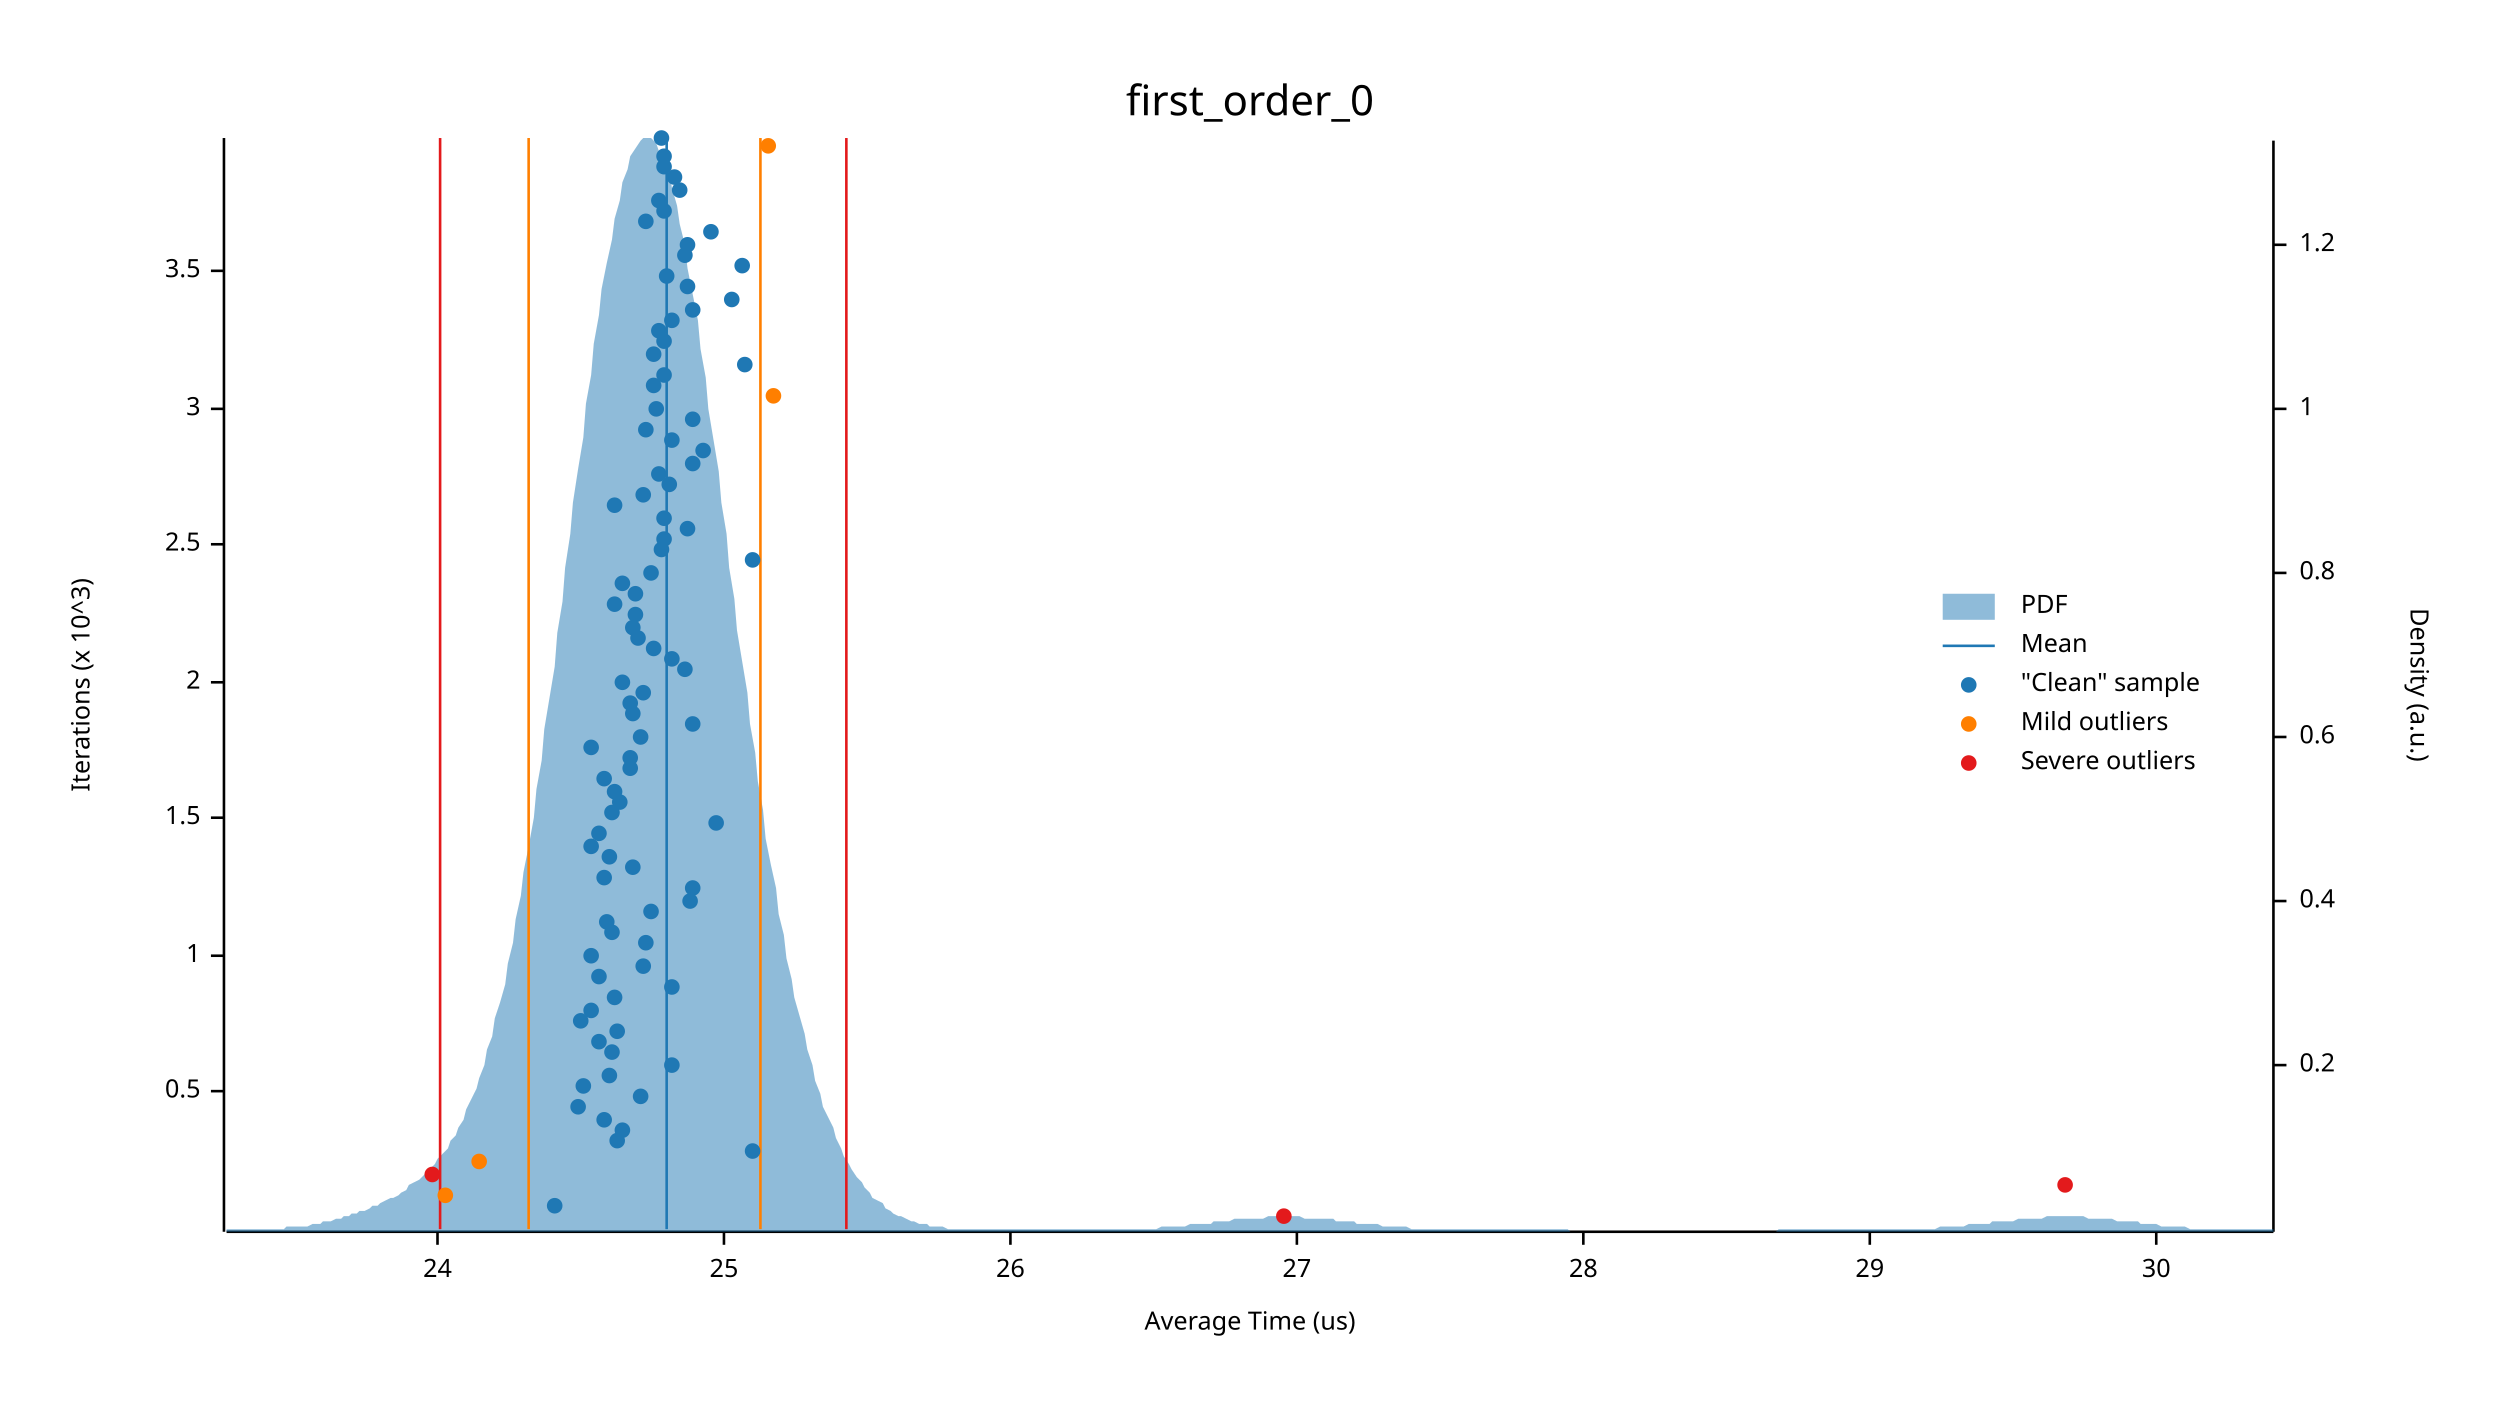
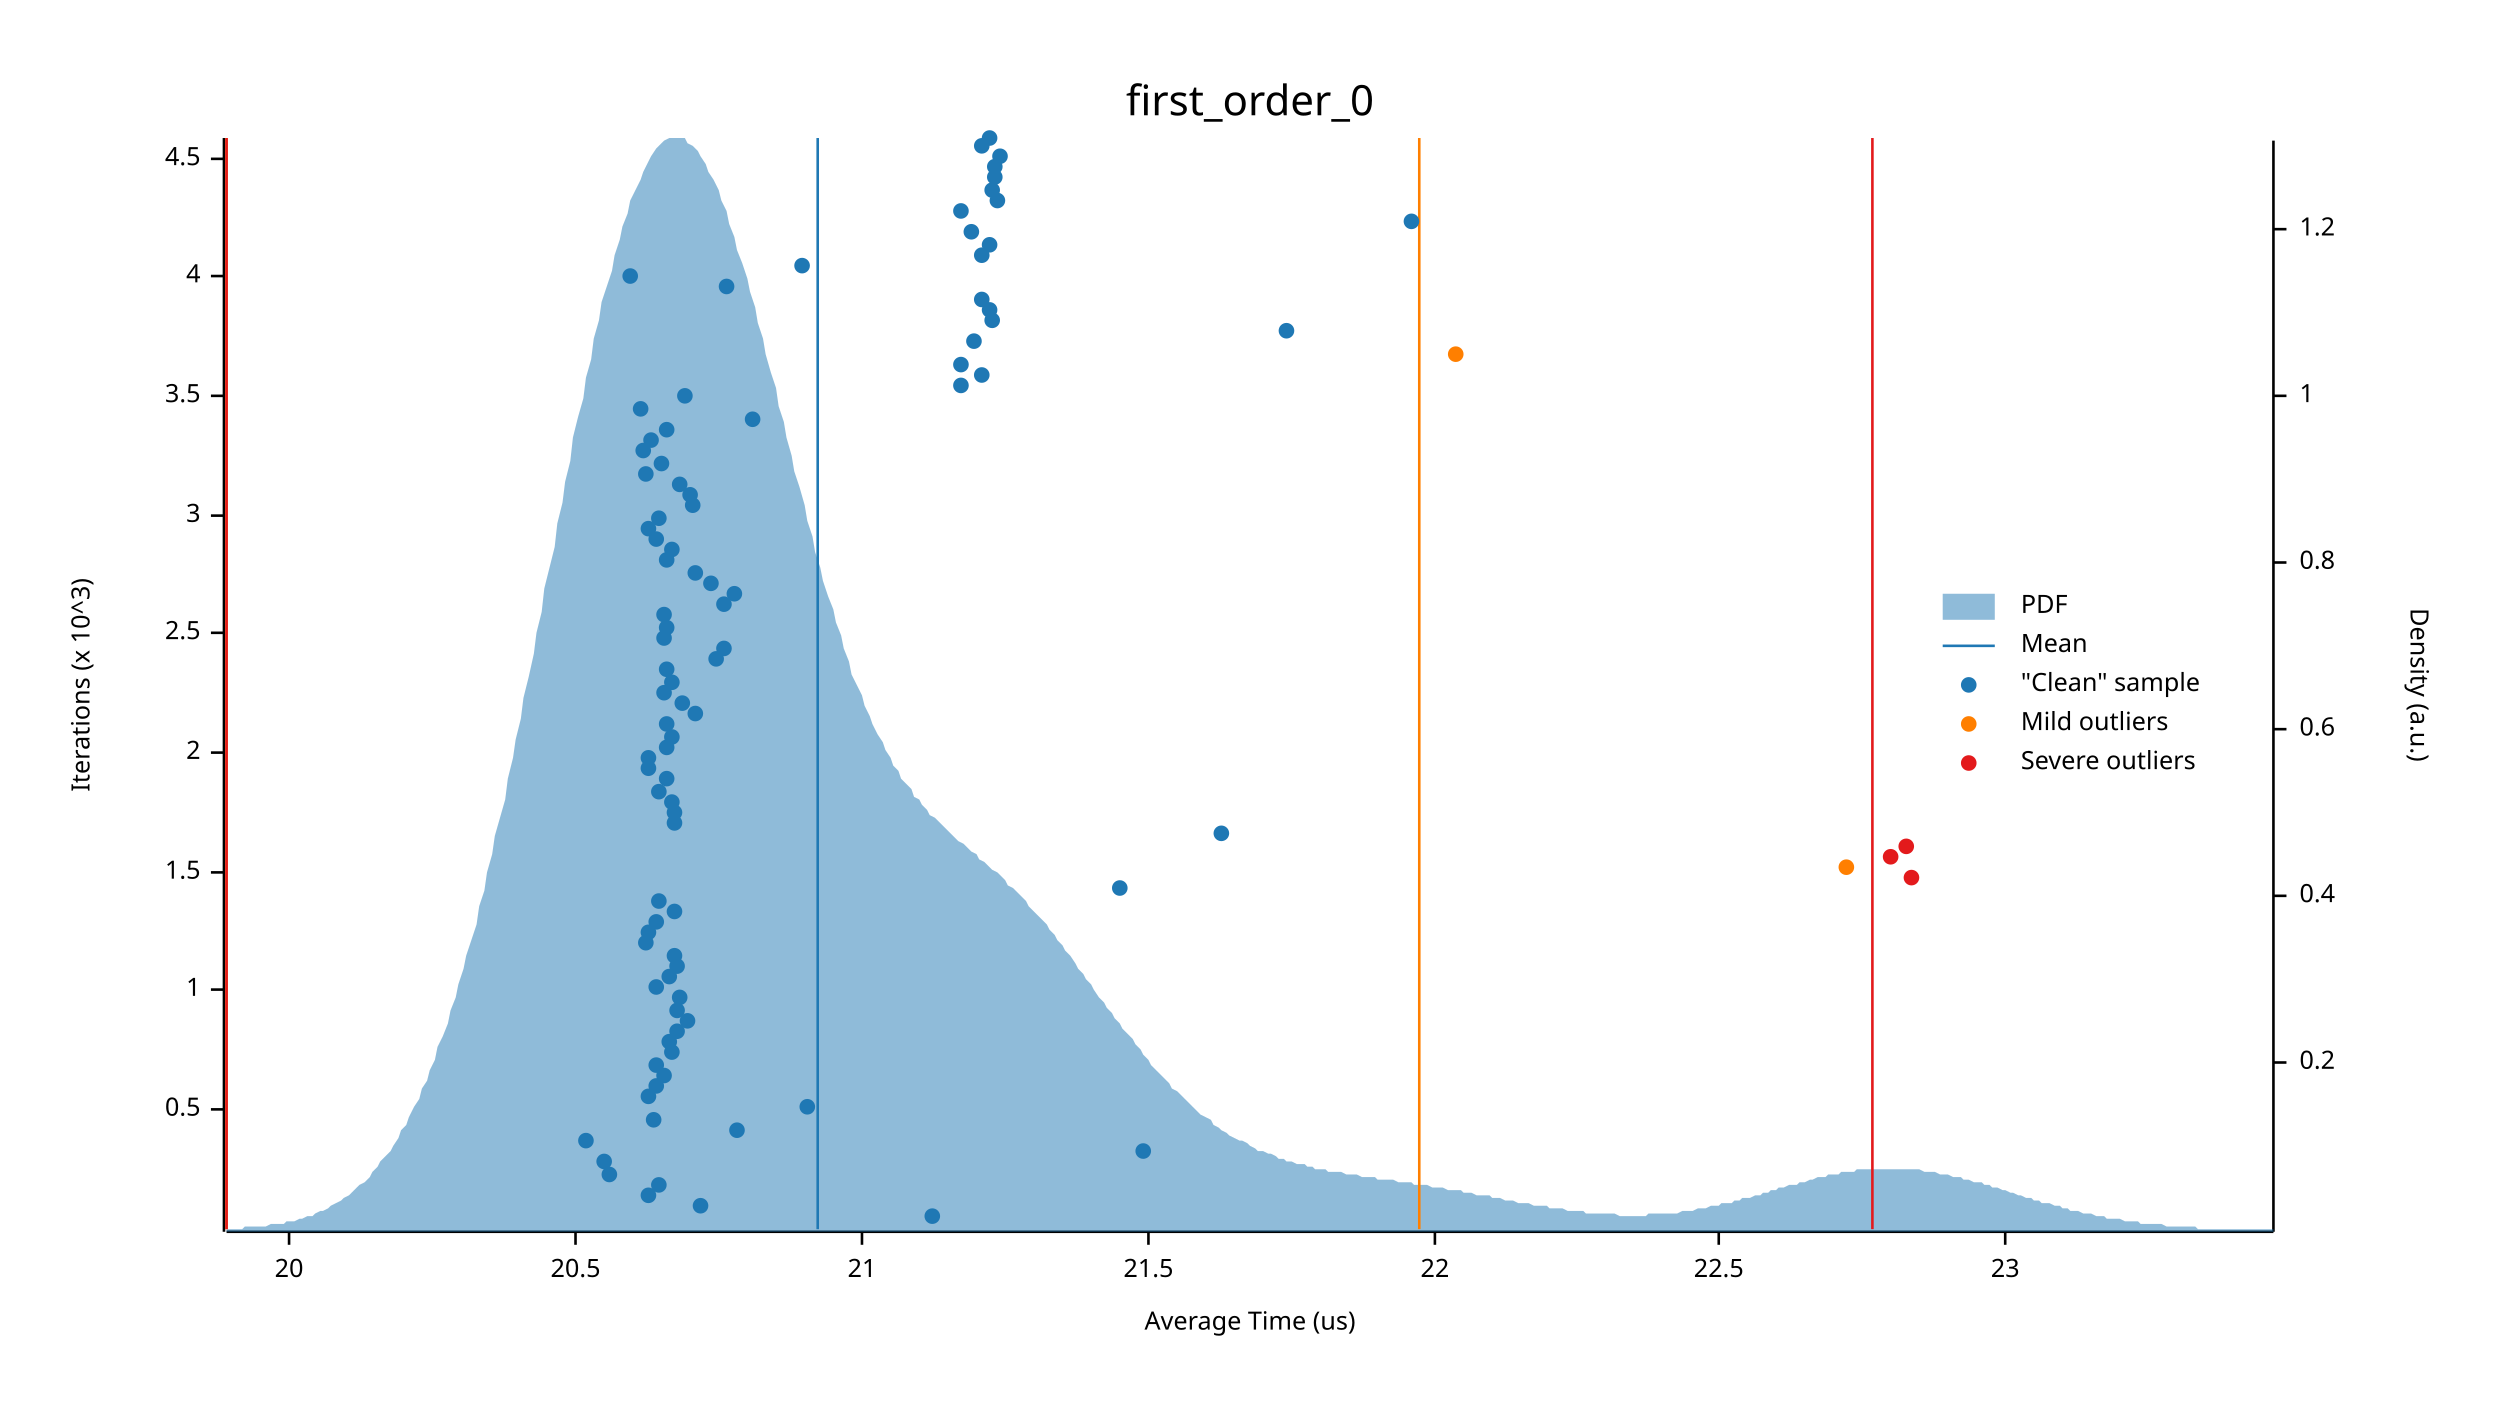
<svg xmlns="http://www.w3.org/2000/svg" width="960" height="540" viewBox="0 0 960 540">
  <text x="480" y="32" dy="0.76em" text-anchor="middle" font-family="sans-serif" font-size="16.129" opacity="1" fill="#000000">
first_order_0
</text>
  <text x="27" y="263" dy="0.76em" text-anchor="middle" font-family="sans-serif" font-size="9.677" opacity="1" fill="#000000" transform="rotate(270, 27, 263)">
Iterations (x 10^3)
</text>
  <text x="480" y="513" dy="-0.5ex" text-anchor="middle" font-family="sans-serif" font-size="9.677" opacity="1" fill="#000000">
Average Time (us)
</text>
  <polyline fill="none" opacity="1" stroke="#000000" stroke-width="1" points="86,53 86,473 " />
-   <text x="77" y="419" dy="0.5ex" text-anchor="end" font-family="sans-serif" font-size="9.677" opacity="1" fill="#000000">
+   <text x="77" y="426" dy="0.5ex" text-anchor="end" font-family="sans-serif" font-size="9.677" opacity="1" fill="#000000">
0.5
</text>
-   <polyline fill="none" opacity="1" stroke="#000000" stroke-width="1" points="81,419 86,419 " />
-   <text x="77" y="367" dy="0.5ex" text-anchor="end" font-family="sans-serif" font-size="9.677" opacity="1" fill="#000000">
+   <polyline fill="none" opacity="1" stroke="#000000" stroke-width="1" points="81,426 86,426 " />
+   <text x="77" y="380" dy="0.5ex" text-anchor="end" font-family="sans-serif" font-size="9.677" opacity="1" fill="#000000">
1
</text>
-   <polyline fill="none" opacity="1" stroke="#000000" stroke-width="1" points="81,367 86,367 " />
-   <text x="77" y="314" dy="0.5ex" text-anchor="end" font-family="sans-serif" font-size="9.677" opacity="1" fill="#000000">
+   <polyline fill="none" opacity="1" stroke="#000000" stroke-width="1" points="81,380 86,380 " />
+   <text x="77" y="335" dy="0.5ex" text-anchor="end" font-family="sans-serif" font-size="9.677" opacity="1" fill="#000000">
1.5
</text>
-   <polyline fill="none" opacity="1" stroke="#000000" stroke-width="1" points="81,314 86,314 " />
-   <text x="77" y="262" dy="0.5ex" text-anchor="end" font-family="sans-serif" font-size="9.677" opacity="1" fill="#000000">
+   <polyline fill="none" opacity="1" stroke="#000000" stroke-width="1" points="81,335 86,335 " />
+   <text x="77" y="289" dy="0.5ex" text-anchor="end" font-family="sans-serif" font-size="9.677" opacity="1" fill="#000000">
2
</text>
-   <polyline fill="none" opacity="1" stroke="#000000" stroke-width="1" points="81,262 86,262 " />
-   <text x="77" y="209" dy="0.5ex" text-anchor="end" font-family="sans-serif" font-size="9.677" opacity="1" fill="#000000">
+   <polyline fill="none" opacity="1" stroke="#000000" stroke-width="1" points="81,289 86,289 " />
+   <text x="77" y="243" dy="0.5ex" text-anchor="end" font-family="sans-serif" font-size="9.677" opacity="1" fill="#000000">
2.5
</text>
-   <polyline fill="none" opacity="1" stroke="#000000" stroke-width="1" points="81,209 86,209 " />
-   <text x="77" y="157" dy="0.5ex" text-anchor="end" font-family="sans-serif" font-size="9.677" opacity="1" fill="#000000">
+   <polyline fill="none" opacity="1" stroke="#000000" stroke-width="1" points="81,243 86,243 " />
+   <text x="77" y="198" dy="0.5ex" text-anchor="end" font-family="sans-serif" font-size="9.677" opacity="1" fill="#000000">
3
</text>
-   <polyline fill="none" opacity="1" stroke="#000000" stroke-width="1" points="81,157 86,157 " />
-   <text x="77" y="104" dy="0.5ex" text-anchor="end" font-family="sans-serif" font-size="9.677" opacity="1" fill="#000000">
+   <polyline fill="none" opacity="1" stroke="#000000" stroke-width="1" points="81,198 86,198 " />
+   <text x="77" y="152" dy="0.5ex" text-anchor="end" font-family="sans-serif" font-size="9.677" opacity="1" fill="#000000">
3.5
</text>
-   <polyline fill="none" opacity="1" stroke="#000000" stroke-width="1" points="81,104 86,104 " />
+   <polyline fill="none" opacity="1" stroke="#000000" stroke-width="1" points="81,152 86,152 " />
+   <text x="77" y="106" dy="0.5ex" text-anchor="end" font-family="sans-serif" font-size="9.677" opacity="1" fill="#000000">
+ 4
+ </text>
+   <polyline fill="none" opacity="1" stroke="#000000" stroke-width="1" points="81,106 86,106 " />
+   <text x="77" y="61" dy="0.5ex" text-anchor="end" font-family="sans-serif" font-size="9.677" opacity="1" fill="#000000">
+ 4.5
+ </text>
+   <polyline fill="none" opacity="1" stroke="#000000" stroke-width="1" points="81,61 86,61 " />
  <polyline fill="none" opacity="1" stroke="#000000" stroke-width="1" points="87,473 873,473 " />
-   <text x="168" y="483" dy="0.76em" text-anchor="middle" font-family="sans-serif" font-size="9.677" opacity="1" fill="#000000">
- 24
- </text>
-   <polyline fill="none" opacity="1" stroke="#000000" stroke-width="1" points="168,473 168,478 " />
-   <text x="278" y="483" dy="0.76em" text-anchor="middle" font-family="sans-serif" font-size="9.677" opacity="1" fill="#000000">
- 25
- </text>
-   <polyline fill="none" opacity="1" stroke="#000000" stroke-width="1" points="278,473 278,478 " />
-   <text x="388" y="483" dy="0.76em" text-anchor="middle" font-family="sans-serif" font-size="9.677" opacity="1" fill="#000000">
- 26
- </text>
-   <polyline fill="none" opacity="1" stroke="#000000" stroke-width="1" points="388,473 388,478 " />
-   <text x="498" y="483" dy="0.76em" text-anchor="middle" font-family="sans-serif" font-size="9.677" opacity="1" fill="#000000">
- 27
- </text>
-   <polyline fill="none" opacity="1" stroke="#000000" stroke-width="1" points="498,473 498,478 " />
-   <text x="608" y="483" dy="0.76em" text-anchor="middle" font-family="sans-serif" font-size="9.677" opacity="1" fill="#000000">
- 28
- </text>
-   <polyline fill="none" opacity="1" stroke="#000000" stroke-width="1" points="608,473 608,478 " />
-   <text x="718" y="483" dy="0.76em" text-anchor="middle" font-family="sans-serif" font-size="9.677" opacity="1" fill="#000000">
- 29
- </text>
-   <polyline fill="none" opacity="1" stroke="#000000" stroke-width="1" points="718,473 718,478 " />
-   <text x="828" y="483" dy="0.76em" text-anchor="middle" font-family="sans-serif" font-size="9.677" opacity="1" fill="#000000">
- 30
- </text>
-   <polyline fill="none" opacity="1" stroke="#000000" stroke-width="1" points="828,473 828,478 " />
+   <text x="111" y="483" dy="0.76em" text-anchor="middle" font-family="sans-serif" font-size="9.677" opacity="1" fill="#000000">
+ 20
+ </text>
+   <polyline fill="none" opacity="1" stroke="#000000" stroke-width="1" points="111,473 111,478 " />
+   <text x="221" y="483" dy="0.76em" text-anchor="middle" font-family="sans-serif" font-size="9.677" opacity="1" fill="#000000">
+ 20.5
+ </text>
+   <polyline fill="none" opacity="1" stroke="#000000" stroke-width="1" points="221,473 221,478 " />
+   <text x="331" y="483" dy="0.76em" text-anchor="middle" font-family="sans-serif" font-size="9.677" opacity="1" fill="#000000">
+ 21
+ </text>
+   <polyline fill="none" opacity="1" stroke="#000000" stroke-width="1" points="331,473 331,478 " />
+   <text x="441" y="483" dy="0.76em" text-anchor="middle" font-family="sans-serif" font-size="9.677" opacity="1" fill="#000000">
+ 21.5
+ </text>
+   <polyline fill="none" opacity="1" stroke="#000000" stroke-width="1" points="441,473 441,478 " />
+   <text x="551" y="483" dy="0.76em" text-anchor="middle" font-family="sans-serif" font-size="9.677" opacity="1" fill="#000000">
+ 22
+ </text>
+   <polyline fill="none" opacity="1" stroke="#000000" stroke-width="1" points="551,473 551,478 " />
+   <text x="660" y="483" dy="0.76em" text-anchor="middle" font-family="sans-serif" font-size="9.677" opacity="1" fill="#000000">
+ 22.5
+ </text>
+   <polyline fill="none" opacity="1" stroke="#000000" stroke-width="1" points="660,473 660,478 " />
+   <text x="770" y="483" dy="0.76em" text-anchor="middle" font-family="sans-serif" font-size="9.677" opacity="1" fill="#000000">
+ 23
+ </text>
+   <polyline fill="none" opacity="1" stroke="#000000" stroke-width="1" points="770,473 770,478 " />
  <text x="933" y="263" dy="0.76em" text-anchor="middle" font-family="sans-serif" font-size="9.677" opacity="1" fill="#000000" transform="rotate(90, 933, 263)">
Density (a.u.)
</text>
  <polyline fill="none" opacity="1" stroke="#000000" stroke-width="1" points="873,54 873,473 " />
-   <text x="883" y="409" dy="0.5ex" text-anchor="start" font-family="sans-serif" font-size="9.677" opacity="1" fill="#000000">
+   <text x="883" y="408" dy="0.5ex" text-anchor="start" font-family="sans-serif" font-size="9.677" opacity="1" fill="#000000">
0.2
</text>
-   <polyline fill="none" opacity="1" stroke="#000000" stroke-width="1" points="873,409 878,409 " />
-   <text x="883" y="346" dy="0.5ex" text-anchor="start" font-family="sans-serif" font-size="9.677" opacity="1" fill="#000000">
+   <polyline fill="none" opacity="1" stroke="#000000" stroke-width="1" points="873,408 878,408 " />
+   <text x="883" y="344" dy="0.5ex" text-anchor="start" font-family="sans-serif" font-size="9.677" opacity="1" fill="#000000">
0.4
</text>
-   <polyline fill="none" opacity="1" stroke="#000000" stroke-width="1" points="873,346 878,346 " />
-   <text x="883" y="283" dy="0.5ex" text-anchor="start" font-family="sans-serif" font-size="9.677" opacity="1" fill="#000000">
+   <polyline fill="none" opacity="1" stroke="#000000" stroke-width="1" points="873,344 878,344 " />
+   <text x="883" y="280" dy="0.5ex" text-anchor="start" font-family="sans-serif" font-size="9.677" opacity="1" fill="#000000">
0.6
</text>
-   <polyline fill="none" opacity="1" stroke="#000000" stroke-width="1" points="873,283 878,283 " />
-   <text x="883" y="220" dy="0.5ex" text-anchor="start" font-family="sans-serif" font-size="9.677" opacity="1" fill="#000000">
+   <polyline fill="none" opacity="1" stroke="#000000" stroke-width="1" points="873,280 878,280 " />
+   <text x="883" y="216" dy="0.5ex" text-anchor="start" font-family="sans-serif" font-size="9.677" opacity="1" fill="#000000">
0.8
</text>
-   <polyline fill="none" opacity="1" stroke="#000000" stroke-width="1" points="873,220 878,220 " />
-   <text x="883" y="157" dy="0.5ex" text-anchor="start" font-family="sans-serif" font-size="9.677" opacity="1" fill="#000000">
+   <polyline fill="none" opacity="1" stroke="#000000" stroke-width="1" points="873,216 878,216 " />
+   <text x="883" y="152" dy="0.5ex" text-anchor="start" font-family="sans-serif" font-size="9.677" opacity="1" fill="#000000">
1
</text>
-   <polyline fill="none" opacity="1" stroke="#000000" stroke-width="1" points="873,157 878,157 " />
-   <text x="883" y="94" dy="0.5ex" text-anchor="start" font-family="sans-serif" font-size="9.677" opacity="1" fill="#000000">
+   <polyline fill="none" opacity="1" stroke="#000000" stroke-width="1" points="873,152 878,152 " />
+   <text x="883" y="88" dy="0.5ex" text-anchor="start" font-family="sans-serif" font-size="9.677" opacity="1" fill="#000000">
1.2
</text>
-   <polyline fill="none" opacity="1" stroke="#000000" stroke-width="1" points="873,94 878,94 " />
-   <polygon opacity="0.5" fill="#1F78B4" points="87,472 88,472 90,472 91,472 93,472 94,472 96,472 98,472 99,472 101,472 102,472 104,472 105,472 107,472 109,472 110,471 112,471 113,471 115,471 116,471 118,471 120,470 121,470 123,470 124,469 126,469 127,469 129,468 131,468 132,467 134,467 135,466 137,466 138,465 140,465 142,464 143,463 145,463 146,462 148,461 150,460 151,460 153,459 154,458 156,457 157,455 159,454 161,453 162,452 164,450 165,449 167,447 168,445 170,443 172,441 173,438 175,436 176,433 178,430 179,426 181,422 183,418 184,414 186,409 187,403 189,398 190,391 192,385 194,378 195,370 197,362 198,353 200,344 201,335 203,325 205,314 206,303 208,292 209,280 211,268 213,256 214,243 216,231 217,218 219,205 220,193 222,180 224,168 225,155 227,144 228,132 230,121 231,111 233,101 235,92 236,84 238,77 239,70 241,65 242,60 244,57 246,54 247,53 249,53 250,53 252,55 253,58 255,62 257,66 258,72 260,79 261,86 263,94 264,103 266,113 268,123 269,134 271,145 272,157 274,169 276,181 277,193 279,205 280,218 282,230 283,242 285,254 287,266 288,278 290,289 291,300 293,311 294,322 296,332 298,341 299,351 301,359 302,368 304,376 305,383 307,390 309,397 310,403 312,409 313,415 315,420 316,425 318,429 320,433 321,437 323,441 324,444 326,447 327,449 329,452 331,454 332,456 334,458 335,460 337,461 339,462 340,464 342,465 343,466 345,467 346,467 348,468 350,469 351,469 353,470 354,470 356,470 357,471 359,471 361,471 362,471 364,472 365,472 367,472 368,472 370,472 372,472 373,472 375,472 376,472 378,472 379,472 381,472 383,472 384,472 386,472 387,472 389,472 391,472 392,472 394,472 395,472 397,472 398,472 400,472 402,472 403,472 405,472 406,472 408,472 409,472 411,472 413,472 414,472 416,472 417,472 419,472 420,472 422,472 424,472 425,472 427,472 428,472 430,472 431,472 433,472 435,472 436,472 438,472 439,472 441,472 442,472 444,472 446,471 447,471 449,471 450,471 452,471 454,471 455,471 457,470 458,470 460,470 461,470 463,470 465,470 466,469 468,469 469,469 471,469 472,469 474,468 476,468 477,468 479,468 480,468 482,468 483,468 485,468 487,467 488,467 490,467 491,467 493,467 494,467 496,467 498,467 499,467 501,468 502,468 504,468 505,468 507,468 509,468 510,468 512,468 513,469 515,469 517,469 518,469 520,469 521,470 523,470 524,470 526,470 528,470 529,470 531,471 532,471 534,471 535,471 537,471 539,471 540,471 542,472 543,472 545,472 546,472 548,472 550,472 551,472 553,472 554,472 556,472 557,472 559,472 561,472 562,472 564,472 565,472 567,472 568,472 570,472 572,472 573,472 575,472 576,472 578,472 580,472 581,472 583,472 584,472 586,472 587,472 589,472 591,472 592,472 594,472 595,472 597,472 598,472 600,472 602,472 603,473 605,473 606,473 608,473 609,473 611,473 613,473 614,473 616,473 617,473 619,473 620,473 622,473 624,473 625,473 627,473 628,473 630,473 632,473 633,473 635,473 636,473 638,473 639,473 641,473 643,473 644,473 646,473 647,473 649,473 650,473 652,473 654,473 655,473 657,473 658,473 660,473 661,473 663,473 665,473 666,473 668,473 669,473 671,473 672,473 674,473 676,473 677,473 679,473 680,473 682,473 683,472 685,472 687,472 688,472 690,472 691,472 693,472 695,472 696,472 698,472 699,472 701,472 702,472 704,472 706,472 707,472 709,472 710,472 712,472 713,472 715,472 717,472 718,472 720,472 721,472 723,472 724,472 726,472 728,472 729,472 731,472 732,472 734,472 735,472 737,472 739,472 740,472 742,472 743,472 745,471 746,471 748,471 750,471 751,471 753,471 754,471 756,470 758,470 759,470 761,470 762,470 764,470 765,469 767,469 769,469 770,469 772,469 773,469 775,468 776,468 778,468 780,468 781,468 783,468 784,468 786,467 787,467 789,467 791,467 792,467 794,467 795,467 797,467 798,467 800,467 802,468 803,468 805,468 806,468 808,468 809,468 811,468 813,469 814,469 816,469 817,469 819,469 821,469 822,470 824,470 825,470 827,470 828,470 830,471 832,471 833,471 835,471 836,471 838,471 839,471 841,472 843,472 844,472 846,472 847,472 849,472 850,472 852,472 854,472 855,472 857,472 858,472 860,472 861,472 863,472 865,472 866,472 868,472 869,472 871,472 873,472 873,473 87,473 " />
-   <polyline fill="none" opacity="1" stroke="#1F78B4" stroke-width="1" points="256,472 256,53 " />
-   <polyline fill="none" opacity="1" stroke="#FF7F00" stroke-width="1" points="203,472 203,53 " />
-   <polyline fill="none" opacity="1" stroke="#FF7F00" stroke-width="1" points="292,472 292,53 " />
-   <polyline fill="none" opacity="1" stroke="#E31A1C" stroke-width="1" points="169,472 169,53 " />
-   <polyline fill="none" opacity="1" stroke="#E31A1C" stroke-width="1" points="325,472 325,53 " />
-   <circle cx="213" cy="463" r="3" opacity="1" fill="#1F78B4" stroke="none" />
-   <circle cx="289" cy="442" r="3" opacity="1" fill="#1F78B4" stroke="none" />
-   <circle cx="237" cy="438" r="3" opacity="1" fill="#1F78B4" stroke="none" />
-   <circle cx="239" cy="434" r="3" opacity="1" fill="#1F78B4" stroke="none" />
-   <circle cx="232" cy="430" r="3" opacity="1" fill="#1F78B4" stroke="none" />
-   <circle cx="222" cy="425" r="3" opacity="1" fill="#1F78B4" stroke="none" />
-   <circle cx="246" cy="421" r="3" opacity="1" fill="#1F78B4" stroke="none" />
-   <circle cx="224" cy="417" r="3" opacity="1" fill="#1F78B4" stroke="none" />
-   <circle cx="234" cy="413" r="3" opacity="1" fill="#1F78B4" stroke="none" />
-   <circle cx="258" cy="409" r="3" opacity="1" fill="#1F78B4" stroke="none" />
-   <circle cx="235" cy="404" r="3" opacity="1" fill="#1F78B4" stroke="none" />
-   <circle cx="230" cy="400" r="3" opacity="1" fill="#1F78B4" stroke="none" />
-   <circle cx="237" cy="396" r="3" opacity="1" fill="#1F78B4" stroke="none" />
-   <circle cx="223" cy="392" r="3" opacity="1" fill="#1F78B4" stroke="none" />
-   <circle cx="227" cy="388" r="3" opacity="1" fill="#1F78B4" stroke="none" />
-   <circle cx="236" cy="383" r="3" opacity="1" fill="#1F78B4" stroke="none" />
-   <circle cx="258" cy="379" r="3" opacity="1" fill="#1F78B4" stroke="none" />
-   <circle cx="230" cy="375" r="3" opacity="1" fill="#1F78B4" stroke="none" />
-   <circle cx="247" cy="371" r="3" opacity="1" fill="#1F78B4" stroke="none" />
-   <circle cx="227" cy="367" r="3" opacity="1" fill="#1F78B4" stroke="none" />
+   <polyline fill="none" opacity="1" stroke="#000000" stroke-width="1" points="873,88 878,88 " />
+   <polygon opacity="0.5" fill="#1F78B4" points="87,472 88,472 90,472 91,472 93,472 94,471 96,471 98,471 99,471 101,471 102,471 104,470 105,470 107,470 109,470 110,469 112,469 113,469 115,468 116,468 118,467 120,467 121,466 123,465 124,465 126,464 127,463 129,462 131,461 132,460 134,459 135,458 137,456 138,455 140,454 142,452 143,450 145,448 146,446 148,444 150,442 151,440 153,437 154,434 156,432 157,429 159,425 161,422 162,418 164,415 165,411 167,407 168,402 170,398 172,393 173,388 175,383 176,378 178,372 179,367 181,361 183,355 184,348 186,342 187,335 189,328 190,321 192,314 194,307 195,299 197,291 198,284 200,276 201,268 203,260 205,251 206,243 208,235 209,226 211,218 213,210 214,201 216,193 217,185 219,177 220,168 222,160 224,153 225,145 227,138 228,130 230,123 231,116 233,110 235,104 236,98 238,92 239,87 241,82 242,77 244,73 246,69 247,66 249,62 250,60 252,57 253,56 255,54 257,53 258,53 260,53 261,53 263,53 264,55 266,56 268,58 269,60 271,63 272,66 274,69 276,73 277,77 279,81 280,86 282,91 283,96 285,101 287,107 288,112 290,118 291,124 293,130 294,136 296,143 298,149 299,156 301,162 302,168 304,175 305,181 307,187 309,194 310,200 312,206 313,212 315,218 316,223 318,229 320,234 321,239 323,244 324,249 326,254 327,259 329,263 331,267 332,271 334,275 335,278 337,282 339,285 340,288 342,291 343,294 345,296 346,299 348,301 350,303 351,306 353,307 354,309 356,311 357,313 359,314 361,316 362,317 364,319 365,320 367,322 368,323 370,324 372,326 373,327 375,328 376,330 378,331 379,332 381,334 383,335 384,336 386,338 387,340 389,341 391,343 392,344 394,346 395,348 397,350 398,351 400,353 402,355 403,357 405,359 406,361 408,363 409,365 411,367 413,370 414,372 416,374 417,376 419,378 420,380 422,383 424,385 425,387 427,389 428,391 430,393 431,395 433,397 435,399 436,401 438,403 439,405 441,407 442,409 444,411 446,413 447,414 449,416 450,418 452,419 454,421 455,422 457,424 458,425 460,427 461,428 463,429 465,430 466,432 468,433 469,434 471,435 472,436 474,437 476,438 477,438 479,439 480,440 482,441 483,442 485,442 487,443 488,443 490,444 491,445 493,445 494,446 496,446 498,447 499,447 501,447 502,448 504,448 505,449 507,449 509,449 510,450 512,450 513,450 515,450 517,451 518,451 520,451 521,451 523,452 524,452 526,452 528,452 529,453 531,453 532,453 534,453 535,453 537,454 539,454 540,454 542,454 543,455 545,455 546,455 548,455 550,456 551,456 553,456 554,456 556,457 557,457 559,457 561,457 562,458 564,458 565,458 567,459 568,459 570,459 572,459 573,460 575,460 576,460 578,461 580,461 581,461 583,462 584,462 586,462 587,462 589,463 591,463 592,463 594,463 595,464 597,464 598,464 600,464 602,465 603,465 605,465 606,465 608,465 609,466 611,466 613,466 614,466 616,466 617,466 619,466 620,466 622,467 624,467 625,467 627,467 628,467 630,467 632,467 633,466 635,466 636,466 638,466 639,466 641,466 643,466 644,466 646,465 647,465 649,465 650,465 652,464 654,464 655,464 657,463 658,463 660,463 661,462 663,462 665,462 666,461 668,461 669,460 671,460 672,460 674,459 676,459 677,458 679,458 680,457 682,457 683,456 685,456 687,455 688,455 690,455 691,454 693,454 695,453 696,453 698,452 699,452 701,452 702,451 704,451 706,451 707,450 709,450 710,450 712,450 713,449 715,449 717,449 718,449 720,449 721,449 723,449 724,449 726,449 728,449 729,449 731,449 732,449 734,449 735,449 737,449 739,450 740,450 742,450 743,450 745,451 746,451 748,451 750,452 751,452 753,452 754,453 756,453 758,454 759,454 761,454 762,455 764,455 765,456 767,456 769,457 770,457 772,458 773,458 775,459 776,459 778,460 780,460 781,461 783,461 784,462 786,462 787,462 789,463 791,463 792,464 794,464 795,465 797,465 798,465 800,466 802,466 803,466 805,467 806,467 808,467 809,468 811,468 813,468 814,468 816,469 817,469 819,469 821,469 822,470 824,470 825,470 827,470 828,470 830,470 832,471 833,471 835,471 836,471 838,471 839,471 841,471 843,471 844,472 846,472 847,472 849,472 850,472 852,472 854,472 855,472 857,472 858,472 860,472 861,472 863,472 865,472 866,472 868,472 869,472 871,472 873,472 873,473 87,473 " />
+   <polyline fill="none" opacity="1" stroke="#1F78B4" stroke-width="1" points="314,472 314,53 " />
+   <polyline fill="none" opacity="1" stroke="#FF7F00" stroke-width="1" points="87,472 87,53 " />
+   <polyline fill="none" opacity="1" stroke="#FF7F00" stroke-width="1" points="545,472 545,53 " />
+   <polyline fill="none" opacity="1" stroke="#E31A1C" stroke-width="1" points="87,472 87,53 " />
+   <polyline fill="none" opacity="1" stroke="#E31A1C" stroke-width="1" points="719,472 719,53 " />
+   <circle cx="358" cy="467" r="3" opacity="1" fill="#1F78B4" stroke="none" />
+   <circle cx="269" cy="463" r="3" opacity="1" fill="#1F78B4" stroke="none" />
+   <circle cx="249" cy="459" r="3" opacity="1" fill="#1F78B4" stroke="none" />
+   <circle cx="253" cy="455" r="3" opacity="1" fill="#1F78B4" stroke="none" />
+   <circle cx="234" cy="451" r="3" opacity="1" fill="#1F78B4" stroke="none" />
+   <circle cx="232" cy="446" r="3" opacity="1" fill="#1F78B4" stroke="none" />
+   <circle cx="439" cy="442" r="3" opacity="1" fill="#1F78B4" stroke="none" />
+   <circle cx="225" cy="438" r="3" opacity="1" fill="#1F78B4" stroke="none" />
+   <circle cx="283" cy="434" r="3" opacity="1" fill="#1F78B4" stroke="none" />
+   <circle cx="251" cy="430" r="3" opacity="1" fill="#1F78B4" stroke="none" />
+   <circle cx="310" cy="425" r="3" opacity="1" fill="#1F78B4" stroke="none" />
+   <circle cx="249" cy="421" r="3" opacity="1" fill="#1F78B4" stroke="none" />
+   <circle cx="252" cy="417" r="3" opacity="1" fill="#1F78B4" stroke="none" />
+   <circle cx="255" cy="413" r="3" opacity="1" fill="#1F78B4" stroke="none" />
+   <circle cx="252" cy="409" r="3" opacity="1" fill="#1F78B4" stroke="none" />
+   <circle cx="258" cy="404" r="3" opacity="1" fill="#1F78B4" stroke="none" />
+   <circle cx="257" cy="400" r="3" opacity="1" fill="#1F78B4" stroke="none" />
+   <circle cx="260" cy="396" r="3" opacity="1" fill="#1F78B4" stroke="none" />
+   <circle cx="264" cy="392" r="3" opacity="1" fill="#1F78B4" stroke="none" />
+   <circle cx="260" cy="388" r="3" opacity="1" fill="#1F78B4" stroke="none" />
+   <circle cx="261" cy="383" r="3" opacity="1" fill="#1F78B4" stroke="none" />
+   <circle cx="252" cy="379" r="3" opacity="1" fill="#1F78B4" stroke="none" />
+   <circle cx="257" cy="375" r="3" opacity="1" fill="#1F78B4" stroke="none" />
+   <circle cx="260" cy="371" r="3" opacity="1" fill="#1F78B4" stroke="none" />
+   <circle cx="259" cy="367" r="3" opacity="1" fill="#1F78B4" stroke="none" />
  <circle cx="248" cy="362" r="3" opacity="1" fill="#1F78B4" stroke="none" />
-   <circle cx="235" cy="358" r="3" opacity="1" fill="#1F78B4" stroke="none" />
-   <circle cx="233" cy="354" r="3" opacity="1" fill="#1F78B4" stroke="none" />
-   <circle cx="250" cy="350" r="3" opacity="1" fill="#1F78B4" stroke="none" />
-   <circle cx="265" cy="346" r="3" opacity="1" fill="#1F78B4" stroke="none" />
-   <circle cx="266" cy="341" r="3" opacity="1" fill="#1F78B4" stroke="none" />
-   <circle cx="232" cy="337" r="3" opacity="1" fill="#1F78B4" stroke="none" />
-   <circle cx="243" cy="333" r="3" opacity="1" fill="#1F78B4" stroke="none" />
-   <circle cx="234" cy="329" r="3" opacity="1" fill="#1F78B4" stroke="none" />
-   <circle cx="227" cy="325" r="3" opacity="1" fill="#1F78B4" stroke="none" />
-   <circle cx="230" cy="320" r="3" opacity="1" fill="#1F78B4" stroke="none" />
-   <circle cx="275" cy="316" r="3" opacity="1" fill="#1F78B4" stroke="none" />
-   <circle cx="235" cy="312" r="3" opacity="1" fill="#1F78B4" stroke="none" />
-   <circle cx="238" cy="308" r="3" opacity="1" fill="#1F78B4" stroke="none" />
-   <circle cx="236" cy="304" r="3" opacity="1" fill="#1F78B4" stroke="none" />
-   <circle cx="232" cy="299" r="3" opacity="1" fill="#1F78B4" stroke="none" />
-   <circle cx="242" cy="295" r="3" opacity="1" fill="#1F78B4" stroke="none" />
-   <circle cx="242" cy="291" r="3" opacity="1" fill="#1F78B4" stroke="none" />
-   <circle cx="227" cy="287" r="3" opacity="1" fill="#1F78B4" stroke="none" />
-   <circle cx="246" cy="283" r="3" opacity="1" fill="#1F78B4" stroke="none" />
-   <circle cx="266" cy="278" r="3" opacity="1" fill="#1F78B4" stroke="none" />
-   <circle cx="243" cy="274" r="3" opacity="1" fill="#1F78B4" stroke="none" />
-   <circle cx="242" cy="270" r="3" opacity="1" fill="#1F78B4" stroke="none" />
-   <circle cx="247" cy="266" r="3" opacity="1" fill="#1F78B4" stroke="none" />
-   <circle cx="239" cy="262" r="3" opacity="1" fill="#1F78B4" stroke="none" />
-   <circle cx="263" cy="257" r="3" opacity="1" fill="#1F78B4" stroke="none" />
-   <circle cx="258" cy="253" r="3" opacity="1" fill="#1F78B4" stroke="none" />
-   <circle cx="251" cy="249" r="3" opacity="1" fill="#1F78B4" stroke="none" />
-   <circle cx="245" cy="245" r="3" opacity="1" fill="#1F78B4" stroke="none" />
-   <circle cx="243" cy="241" r="3" opacity="1" fill="#1F78B4" stroke="none" />
-   <circle cx="244" cy="236" r="3" opacity="1" fill="#1F78B4" stroke="none" />
-   <circle cx="236" cy="232" r="3" opacity="1" fill="#1F78B4" stroke="none" />
-   <circle cx="244" cy="228" r="3" opacity="1" fill="#1F78B4" stroke="none" />
-   <circle cx="239" cy="224" r="3" opacity="1" fill="#1F78B4" stroke="none" />
-   <circle cx="250" cy="220" r="3" opacity="1" fill="#1F78B4" stroke="none" />
-   <circle cx="289" cy="215" r="3" opacity="1" fill="#1F78B4" stroke="none" />
-   <circle cx="254" cy="211" r="3" opacity="1" fill="#1F78B4" stroke="none" />
-   <circle cx="255" cy="207" r="3" opacity="1" fill="#1F78B4" stroke="none" />
-   <circle cx="264" cy="203" r="3" opacity="1" fill="#1F78B4" stroke="none" />
-   <circle cx="255" cy="199" r="3" opacity="1" fill="#1F78B4" stroke="none" />
-   <circle cx="236" cy="194" r="3" opacity="1" fill="#1F78B4" stroke="none" />
-   <circle cx="247" cy="190" r="3" opacity="1" fill="#1F78B4" stroke="none" />
-   <circle cx="257" cy="186" r="3" opacity="1" fill="#1F78B4" stroke="none" />
-   <circle cx="253" cy="182" r="3" opacity="1" fill="#1F78B4" stroke="none" />
-   <circle cx="266" cy="178" r="3" opacity="1" fill="#1F78B4" stroke="none" />
-   <circle cx="270" cy="173" r="3" opacity="1" fill="#1F78B4" stroke="none" />
-   <circle cx="258" cy="169" r="3" opacity="1" fill="#1F78B4" stroke="none" />
-   <circle cx="248" cy="165" r="3" opacity="1" fill="#1F78B4" stroke="none" />
-   <circle cx="266" cy="161" r="3" opacity="1" fill="#1F78B4" stroke="none" />
-   <circle cx="252" cy="157" r="3" opacity="1" fill="#1F78B4" stroke="none" />
-   <circle cx="251" cy="148" r="3" opacity="1" fill="#1F78B4" stroke="none" />
-   <circle cx="255" cy="144" r="3" opacity="1" fill="#1F78B4" stroke="none" />
-   <circle cx="286" cy="140" r="3" opacity="1" fill="#1F78B4" stroke="none" />
-   <circle cx="251" cy="136" r="3" opacity="1" fill="#1F78B4" stroke="none" />
-   <circle cx="255" cy="131" r="3" opacity="1" fill="#1F78B4" stroke="none" />
-   <circle cx="253" cy="127" r="3" opacity="1" fill="#1F78B4" stroke="none" />
-   <circle cx="258" cy="123" r="3" opacity="1" fill="#1F78B4" stroke="none" />
-   <circle cx="266" cy="119" r="3" opacity="1" fill="#1F78B4" stroke="none" />
-   <circle cx="281" cy="115" r="3" opacity="1" fill="#1F78B4" stroke="none" />
-   <circle cx="264" cy="110" r="3" opacity="1" fill="#1F78B4" stroke="none" />
-   <circle cx="256" cy="106" r="3" opacity="1" fill="#1F78B4" stroke="none" />
-   <circle cx="285" cy="102" r="3" opacity="1" fill="#1F78B4" stroke="none" />
-   <circle cx="263" cy="98" r="3" opacity="1" fill="#1F78B4" stroke="none" />
-   <circle cx="264" cy="94" r="3" opacity="1" fill="#1F78B4" stroke="none" />
-   <circle cx="273" cy="89" r="3" opacity="1" fill="#1F78B4" stroke="none" />
-   <circle cx="248" cy="85" r="3" opacity="1" fill="#1F78B4" stroke="none" />
-   <circle cx="255" cy="81" r="3" opacity="1" fill="#1F78B4" stroke="none" />
-   <circle cx="253" cy="77" r="3" opacity="1" fill="#1F78B4" stroke="none" />
-   <circle cx="261" cy="73" r="3" opacity="1" fill="#1F78B4" stroke="none" />
-   <circle cx="259" cy="68" r="3" opacity="1" fill="#1F78B4" stroke="none" />
-   <circle cx="255" cy="64" r="3" opacity="1" fill="#1F78B4" stroke="none" />
-   <circle cx="255" cy="60" r="3" opacity="1" fill="#1F78B4" stroke="none" />
-   <circle cx="254" cy="53" r="3" opacity="1" fill="#1F78B4" stroke="none" />
-   <circle cx="171" cy="459" r="3" opacity="1" fill="#FF7F00" stroke="none" />
-   <circle cx="184" cy="446" r="3" opacity="1" fill="#FF7F00" stroke="none" />
-   <circle cx="297" cy="152" r="3" opacity="1" fill="#FF7F00" stroke="none" />
-   <circle cx="295" cy="56" r="3" opacity="1" fill="#FF7F00" stroke="none" />
-   <circle cx="493" cy="467" r="3" opacity="1" fill="#E31A1C" stroke="none" />
-   <circle cx="793" cy="455" r="3" opacity="1" fill="#E31A1C" stroke="none" />
-   <circle cx="166" cy="451" r="3" opacity="1" fill="#E31A1C" stroke="none" />
+   <circle cx="249" cy="358" r="3" opacity="1" fill="#1F78B4" stroke="none" />
+   <circle cx="252" cy="354" r="3" opacity="1" fill="#1F78B4" stroke="none" />
+   <circle cx="259" cy="350" r="3" opacity="1" fill="#1F78B4" stroke="none" />
+   <circle cx="253" cy="346" r="3" opacity="1" fill="#1F78B4" stroke="none" />
+   <circle cx="430" cy="341" r="3" opacity="1" fill="#1F78B4" stroke="none" />
+   <circle cx="469" cy="320" r="3" opacity="1" fill="#1F78B4" stroke="none" />
+   <circle cx="259" cy="316" r="3" opacity="1" fill="#1F78B4" stroke="none" />
+   <circle cx="259" cy="312" r="3" opacity="1" fill="#1F78B4" stroke="none" />
+   <circle cx="258" cy="308" r="3" opacity="1" fill="#1F78B4" stroke="none" />
+   <circle cx="253" cy="304" r="3" opacity="1" fill="#1F78B4" stroke="none" />
+   <circle cx="256" cy="299" r="3" opacity="1" fill="#1F78B4" stroke="none" />
+   <circle cx="249" cy="295" r="3" opacity="1" fill="#1F78B4" stroke="none" />
+   <circle cx="249" cy="291" r="3" opacity="1" fill="#1F78B4" stroke="none" />
+   <circle cx="256" cy="287" r="3" opacity="1" fill="#1F78B4" stroke="none" />
+   <circle cx="258" cy="283" r="3" opacity="1" fill="#1F78B4" stroke="none" />
+   <circle cx="256" cy="278" r="3" opacity="1" fill="#1F78B4" stroke="none" />
+   <circle cx="267" cy="274" r="3" opacity="1" fill="#1F78B4" stroke="none" />
+   <circle cx="262" cy="270" r="3" opacity="1" fill="#1F78B4" stroke="none" />
+   <circle cx="255" cy="266" r="3" opacity="1" fill="#1F78B4" stroke="none" />
+   <circle cx="258" cy="262" r="3" opacity="1" fill="#1F78B4" stroke="none" />
+   <circle cx="256" cy="257" r="3" opacity="1" fill="#1F78B4" stroke="none" />
+   <circle cx="275" cy="253" r="3" opacity="1" fill="#1F78B4" stroke="none" />
+   <circle cx="278" cy="249" r="3" opacity="1" fill="#1F78B4" stroke="none" />
+   <circle cx="255" cy="245" r="3" opacity="1" fill="#1F78B4" stroke="none" />
+   <circle cx="256" cy="241" r="3" opacity="1" fill="#1F78B4" stroke="none" />
+   <circle cx="255" cy="236" r="3" opacity="1" fill="#1F78B4" stroke="none" />
+   <circle cx="278" cy="232" r="3" opacity="1" fill="#1F78B4" stroke="none" />
+   <circle cx="282" cy="228" r="3" opacity="1" fill="#1F78B4" stroke="none" />
+   <circle cx="273" cy="224" r="3" opacity="1" fill="#1F78B4" stroke="none" />
+   <circle cx="267" cy="220" r="3" opacity="1" fill="#1F78B4" stroke="none" />
+   <circle cx="256" cy="215" r="3" opacity="1" fill="#1F78B4" stroke="none" />
+   <circle cx="258" cy="211" r="3" opacity="1" fill="#1F78B4" stroke="none" />
+   <circle cx="252" cy="207" r="3" opacity="1" fill="#1F78B4" stroke="none" />
+   <circle cx="249" cy="203" r="3" opacity="1" fill="#1F78B4" stroke="none" />
+   <circle cx="253" cy="199" r="3" opacity="1" fill="#1F78B4" stroke="none" />
+   <circle cx="266" cy="194" r="3" opacity="1" fill="#1F78B4" stroke="none" />
+   <circle cx="265" cy="190" r="3" opacity="1" fill="#1F78B4" stroke="none" />
+   <circle cx="261" cy="186" r="3" opacity="1" fill="#1F78B4" stroke="none" />
+   <circle cx="248" cy="182" r="3" opacity="1" fill="#1F78B4" stroke="none" />
+   <circle cx="254" cy="178" r="3" opacity="1" fill="#1F78B4" stroke="none" />
+   <circle cx="247" cy="173" r="3" opacity="1" fill="#1F78B4" stroke="none" />
+   <circle cx="250" cy="169" r="3" opacity="1" fill="#1F78B4" stroke="none" />
+   <circle cx="256" cy="165" r="3" opacity="1" fill="#1F78B4" stroke="none" />
+   <circle cx="289" cy="161" r="3" opacity="1" fill="#1F78B4" stroke="none" />
+   <circle cx="246" cy="157" r="3" opacity="1" fill="#1F78B4" stroke="none" />
+   <circle cx="263" cy="152" r="3" opacity="1" fill="#1F78B4" stroke="none" />
+   <circle cx="369" cy="148" r="3" opacity="1" fill="#1F78B4" stroke="none" />
+   <circle cx="377" cy="144" r="3" opacity="1" fill="#1F78B4" stroke="none" />
+   <circle cx="369" cy="140" r="3" opacity="1" fill="#1F78B4" stroke="none" />
+   <circle cx="374" cy="131" r="3" opacity="1" fill="#1F78B4" stroke="none" />
+   <circle cx="494" cy="127" r="3" opacity="1" fill="#1F78B4" stroke="none" />
+   <circle cx="381" cy="123" r="3" opacity="1" fill="#1F78B4" stroke="none" />
+   <circle cx="380" cy="119" r="3" opacity="1" fill="#1F78B4" stroke="none" />
+   <circle cx="377" cy="115" r="3" opacity="1" fill="#1F78B4" stroke="none" />
+   <circle cx="279" cy="110" r="3" opacity="1" fill="#1F78B4" stroke="none" />
+   <circle cx="242" cy="106" r="3" opacity="1" fill="#1F78B4" stroke="none" />
+   <circle cx="308" cy="102" r="3" opacity="1" fill="#1F78B4" stroke="none" />
+   <circle cx="377" cy="98" r="3" opacity="1" fill="#1F78B4" stroke="none" />
+   <circle cx="380" cy="94" r="3" opacity="1" fill="#1F78B4" stroke="none" />
+   <circle cx="373" cy="89" r="3" opacity="1" fill="#1F78B4" stroke="none" />
+   <circle cx="542" cy="85" r="3" opacity="1" fill="#1F78B4" stroke="none" />
+   <circle cx="369" cy="81" r="3" opacity="1" fill="#1F78B4" stroke="none" />
+   <circle cx="383" cy="77" r="3" opacity="1" fill="#1F78B4" stroke="none" />
+   <circle cx="381" cy="73" r="3" opacity="1" fill="#1F78B4" stroke="none" />
+   <circle cx="382" cy="68" r="3" opacity="1" fill="#1F78B4" stroke="none" />
+   <circle cx="382" cy="64" r="3" opacity="1" fill="#1F78B4" stroke="none" />
+   <circle cx="384" cy="60" r="3" opacity="1" fill="#1F78B4" stroke="none" />
+   <circle cx="377" cy="56" r="3" opacity="1" fill="#1F78B4" stroke="none" />
+   <circle cx="380" cy="53" r="3" opacity="1" fill="#1F78B4" stroke="none" />
+   <circle cx="709" cy="333" r="3" opacity="1" fill="#FF7F00" stroke="none" />
+   <circle cx="559" cy="136" r="3" opacity="1" fill="#FF7F00" stroke="none" />
+   <circle cx="734" cy="337" r="3" opacity="1" fill="#E31A1C" stroke="none" />
+   <circle cx="726" cy="329" r="3" opacity="1" fill="#E31A1C" stroke="none" />
+   <circle cx="732" cy="325" r="3" opacity="1" fill="#E31A1C" stroke="none" />
  <text x="776" y="228" dy="0.76em" text-anchor="start" font-family="sans-serif" font-size="9.677" opacity="1" fill="#000000">
PDF
</text>
  <text x="776" y="243" dy="0.76em" text-anchor="start" font-family="sans-serif" font-size="9.677" opacity="1" fill="#000000">
Mean
</text>
  <text x="776" y="258" dy="0.76em" text-anchor="start" font-family="sans-serif" font-size="9.677" opacity="1" fill="#000000">
"Clean" sample
</text>
  <text x="776" y="273" dy="0.76em" text-anchor="start" font-family="sans-serif" font-size="9.677" opacity="1" fill="#000000">
Mild outliers
</text>
  <text x="776" y="288" dy="0.76em" text-anchor="start" font-family="sans-serif" font-size="9.677" opacity="1" fill="#000000">
Severe outliers
</text>
  <rect x="746" y="228" width="20" height="10" opacity="0.5" fill="#1F78B4" stroke="none" />
  <polyline fill="none" opacity="1" stroke="#1F78B4" stroke-width="1" points="746,248 766,248 " />
  <circle cx="756" cy="263" r="3" opacity="1" fill="#1F78B4" stroke="none" />
  <circle cx="756" cy="278" r="3" opacity="1" fill="#FF7F00" stroke="none" />
  <circle cx="756" cy="293" r="3" opacity="1" fill="#E31A1C" stroke="none" />
</svg>
